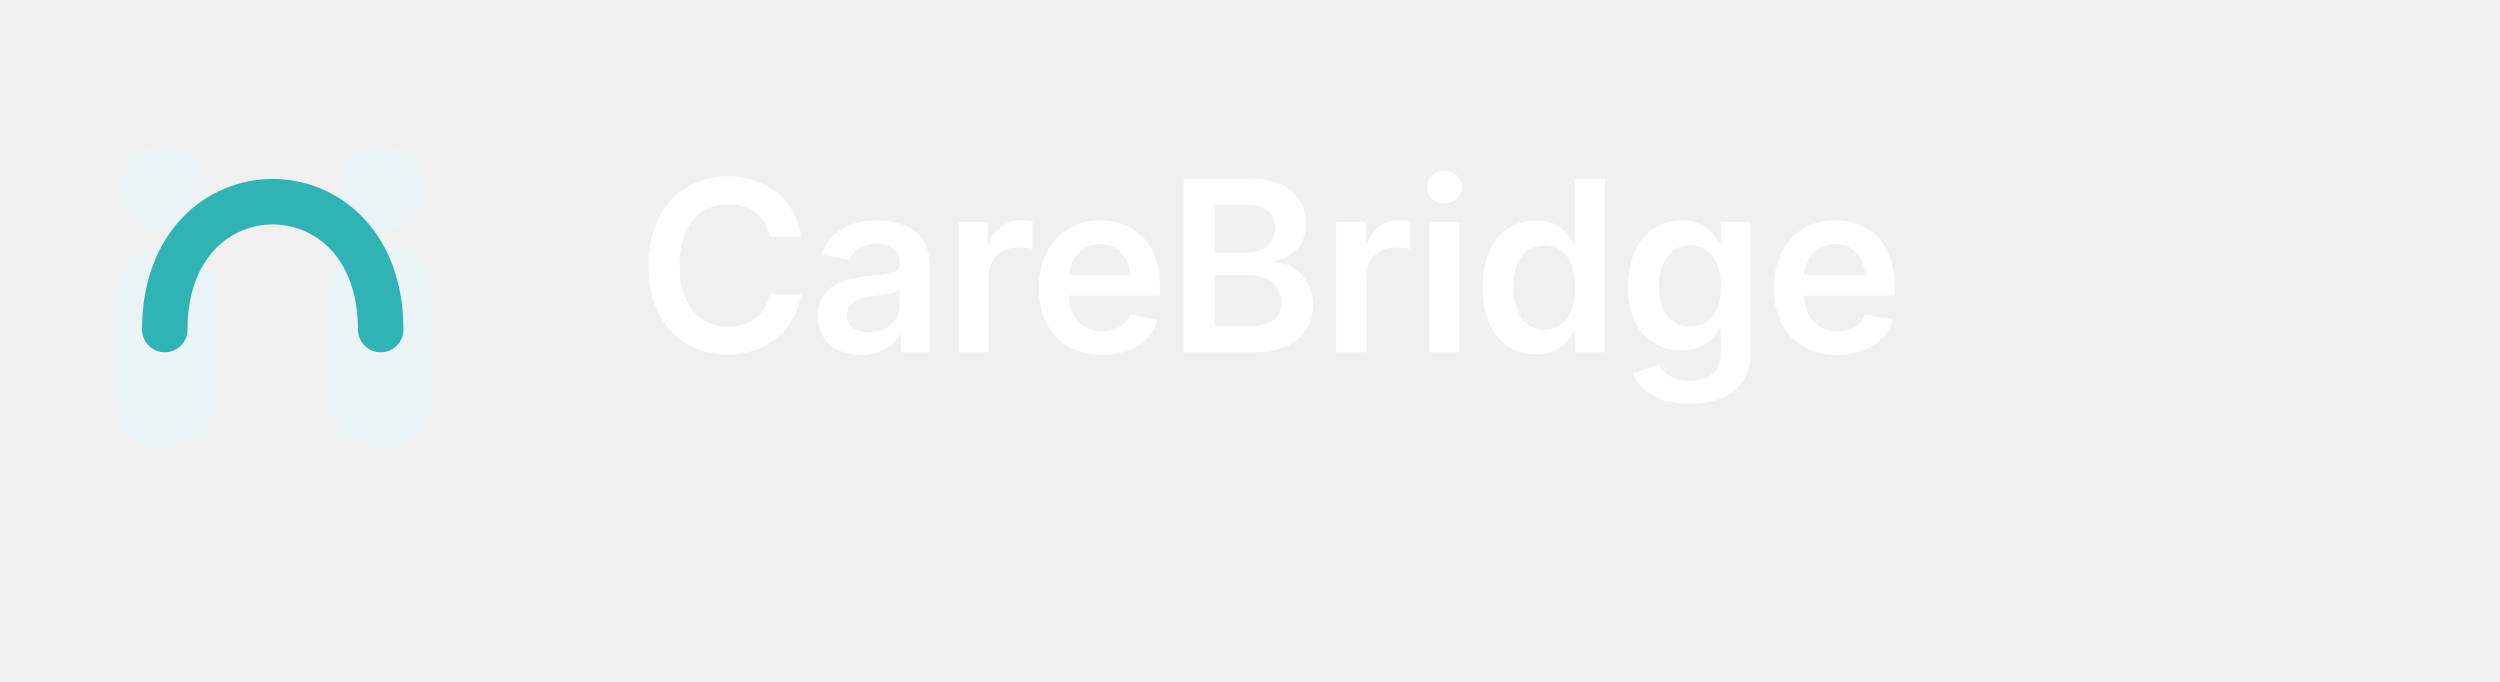
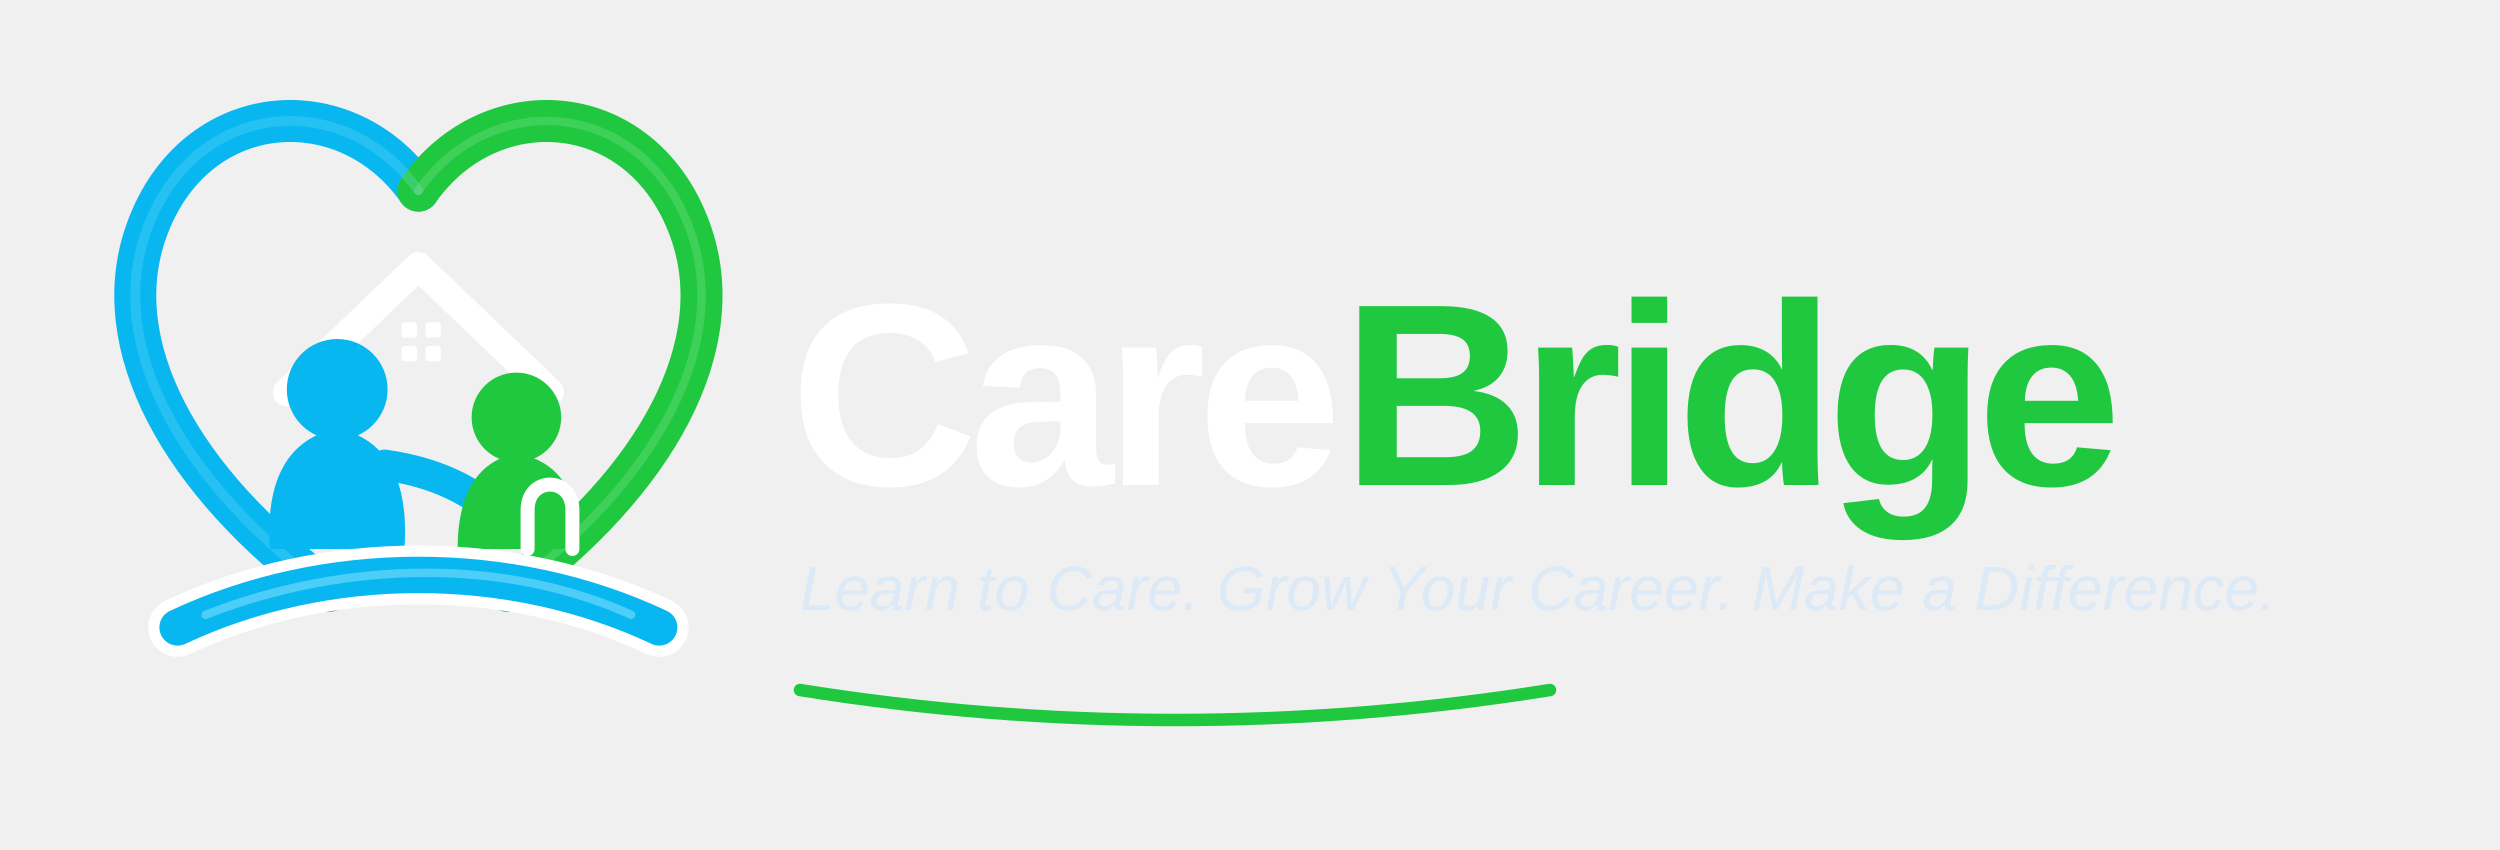
- <svg xmlns="http://www.w3.org/2000/svg" viewBox="0 0 220 60" fill="none" width="220" height="60" role="img" aria-label="CareBridge">
-   <g transform="translate(4 4)">
-     <rect x="6" y="17.5" width="9" height="18" rx="4.5" fill="#EAF4F7" />
-     <rect x="25" y="17.5" width="9" height="18" rx="4.5" fill="#EAF4F7" />
-     <circle cx="10.5" cy="12.5" r="3.75" fill="#EAF4F7" />
-     <circle cx="29.5" cy="12.5" r="3.75" fill="#EAF4F7" />
-     <path d="M10.5 25C10.5 10 29.5 10 29.5 25" stroke="#2FB3B5" stroke-width="4" stroke-linecap="round" />
+ <svg xmlns="http://www.w3.org/2000/svg" viewBox="0 0 1000 340" width="1000" height="340" fill="none" role="img" aria-label="CareBridge">
+   <g transform="translate(24 18) scale(0.56)">
+     <g stroke-linecap="round" stroke-linejoin="round">
+       <path d="M256 104C204 30 96 38 62 132C32 214 86 312 192 390" stroke="#08B7F0" stroke-width="30" />
+       <path d="M256 104C308 30 416 38 450 132C480 214 426 312 320 390" stroke="#20C840" stroke-width="30" />
+       <path d="M256 104C204 30 96 38 62 132C32 214 86 312 192 390" stroke="#8FE5FF" stroke-width="7" opacity="0.22" />
+       <path d="M256 104C308 30 416 38 450 132C480 214 426 312 320 390" stroke="#FFFFFF" stroke-width="6" opacity="0.14" />
+       <path d="M162 248L256 158L350 248" stroke="#FFFFFF" stroke-width="20" />
+       <g fill="#FFFFFF">
+         <rect x="244" y="198" width="11" height="11" rx="2" />
+         <rect x="261" y="198" width="11" height="11" rx="2" />
+         <rect x="244" y="215" width="11" height="11" rx="2" />
+         <rect x="261" y="215" width="11" height="11" rx="2" />
+       </g>
+       <circle cx="198" cy="246" r="36" fill="#08B7F0" />
+       <path d="M150 360C146 304 168 280 198 274C228 280 250 304 246 360Z" fill="#08B7F0" />
+       <path d="M232 300C274 306 300 322 320 342" stroke="#08B7F0" stroke-width="22" />
+       <circle cx="326" cy="266" r="32" fill="#20C840" />
+       <path d="M284 360C284 316 302 296 326 292C354 296 372 318 372 360Z" fill="#20C840" />
+       <path d="M334 360V332C334 320 342 314 350 314C358 314 366 320 366 332V360" stroke="#FFFFFF" stroke-width="10" />
+       <path d="M84 416C190 366 322 366 428 416" stroke="#FFFFFF" stroke-width="42" />
+       <path d="M84 416C190 366 322 366 428 416" stroke="#08B7F0" stroke-width="26" />
+       <path d="M104 407C206 367 320 367 408 407" stroke="#8FE5FF" stroke-width="6" opacity="0.5" />
+     </g>
  </g>
-   <text x="56" y="31" font-family="Inter, system-ui, sans-serif" font-size="21" font-weight="600" letter-spacing="-0.3" fill="#FFFFFF">CareBridge</text>
+   <text x="316" y="194" font-family="Arial, Helvetica, sans-serif" font-size="104" font-weight="700" letter-spacing="-3.5" fill="#FFFFFF">Care<tspan fill="#20C840">Bridge</tspan>
+   </text>
+   <text x="320" y="244" font-family="Arial, Helvetica, sans-serif" font-size="25" font-style="italic" fill="#DCE9F7">Learn to Care. Grow Your Career. Make a Difference.</text>
+   <path d="M320 276Q470 300 620 276" stroke="#20C840" stroke-width="5" fill="none" stroke-linecap="round" />
</svg>
